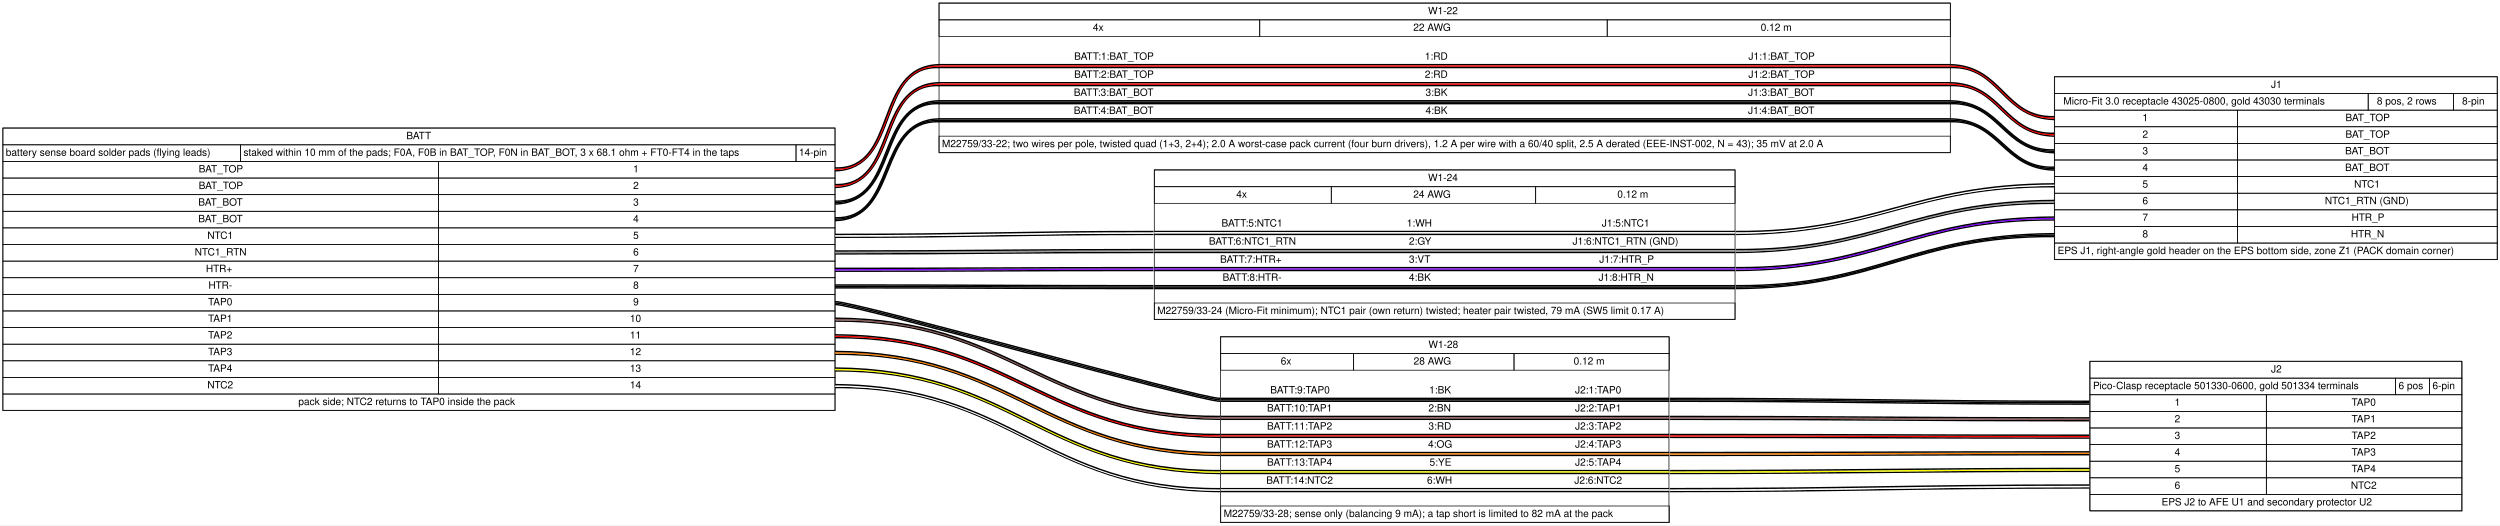
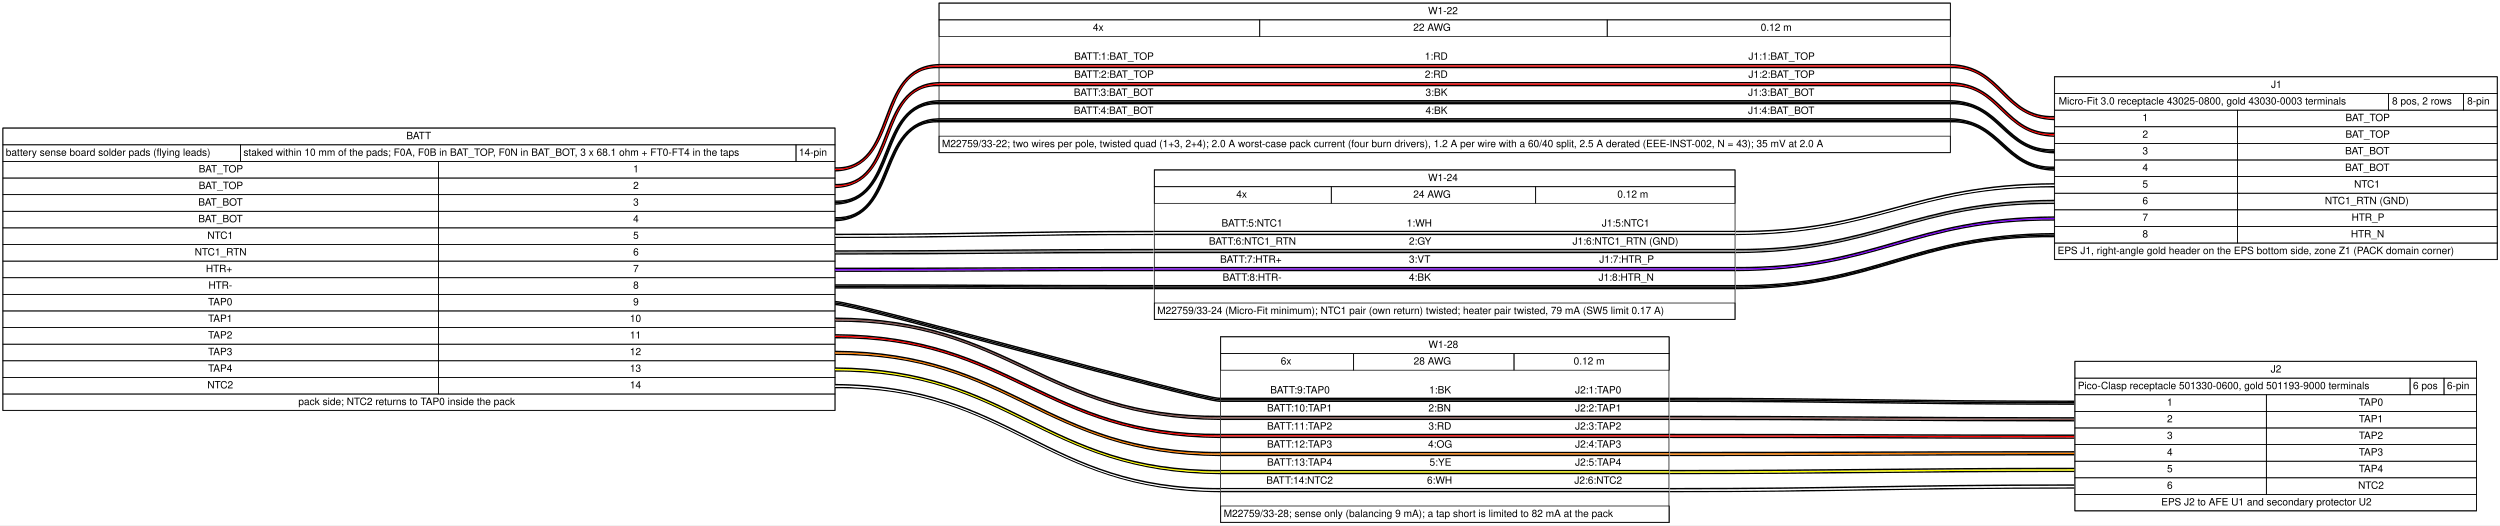
<svg xmlns="http://www.w3.org/2000/svg" width="3461pt" height="727pt" viewBox="0.00 0.00 3461.00 727.00">
  <g id="graph0" class="graph" transform="scale(1 1) rotate(0) translate(4 723)">
    <polygon fill="#ffffff" stroke="transparent" points="-4,4 -4,-723 3457,-723 3457,4 -4,4" />
    <g id="node1" class="node">
      <polygon fill="#ffffff" stroke="black" points="1152,-546 0,-546 0,-155 1152,-155 1152,-546" />
      <polygon fill="none" stroke="black" points="0,-522.5 0,-545.5 1152,-545.5 1152,-522.5 0,-522.5" />
      <text text-anchor="start" x="558.5" y="-530.3" font-family="Helvetica,sans-Serif" font-size="14.00">BATT</text>
      <polygon fill="none" stroke="black" points="0,-499.5 0,-522.5 329,-522.5 329,-499.5 0,-499.5" />
      <text text-anchor="start" x="4" y="-507.3" font-family="Helvetica,sans-Serif" font-size="14.00">battery sense board solder pads (flying leads)</text>
      <polygon fill="none" stroke="black" points="329,-499.5 329,-522.5 1098,-522.5 1098,-499.5 329,-499.5" />
      <text text-anchor="start" x="333" y="-507.3" font-family="Helvetica,sans-Serif" font-size="14.00">staked within 10 mm of the pads; F0A, F0B in BAT_TOP, F0N in BAT_BOT, 3 x 68.1 ohm + FT0-FT4 in the taps</text>
      <polygon fill="none" stroke="black" points="1098,-499.5 1098,-522.5 1152,-522.5 1152,-499.5 1098,-499.5" />
      <text text-anchor="start" x="1102" y="-507.3" font-family="Helvetica,sans-Serif" font-size="14.00">14-pin</text>
      <polygon fill="none" stroke="black" points="0,-476.5 0,-499.5 603,-499.5 603,-476.5 0,-476.5" />
      <text text-anchor="start" x="271" y="-484.3" font-family="Helvetica,sans-Serif" font-size="14.00">BAT_TOP</text>
      <polygon fill="none" stroke="black" points="603,-476.5 603,-499.5 1152,-499.5 1152,-476.5 603,-476.5" />
      <text text-anchor="start" x="872.5" y="-484.3" font-family="Helvetica,sans-Serif" font-size="14.00">1</text>
      <polygon fill="none" stroke="black" points="0,-453.5 0,-476.5 603,-476.5 603,-453.5 0,-453.5" />
      <text text-anchor="start" x="271" y="-461.3" font-family="Helvetica,sans-Serif" font-size="14.00">BAT_TOP</text>
      <polygon fill="none" stroke="black" points="603,-453.5 603,-476.5 1152,-476.5 1152,-453.5 603,-453.5" />
      <text text-anchor="start" x="872.5" y="-461.3" font-family="Helvetica,sans-Serif" font-size="14.00">2</text>
      <polygon fill="none" stroke="black" points="0,-430.5 0,-453.5 603,-453.5 603,-430.5 0,-430.5" />
      <text text-anchor="start" x="270.5" y="-438.3" font-family="Helvetica,sans-Serif" font-size="14.00">BAT_BOT</text>
      <polygon fill="none" stroke="black" points="603,-430.5 603,-453.5 1152,-453.5 1152,-430.5 603,-430.5" />
      <text text-anchor="start" x="872.5" y="-438.3" font-family="Helvetica,sans-Serif" font-size="14.00">3</text>
      <polygon fill="none" stroke="black" points="0,-407.5 0,-430.5 603,-430.5 603,-407.5 0,-407.5" />
      <text text-anchor="start" x="270.5" y="-415.3" font-family="Helvetica,sans-Serif" font-size="14.00">BAT_BOT</text>
      <polygon fill="none" stroke="black" points="603,-407.5 603,-430.5 1152,-430.5 1152,-407.5 603,-407.5" />
      <text text-anchor="start" x="872.5" y="-415.3" font-family="Helvetica,sans-Serif" font-size="14.00">4</text>
      <polygon fill="none" stroke="black" points="0,-384.5 0,-407.5 603,-407.5 603,-384.5 0,-384.5" />
      <text text-anchor="start" x="283" y="-392.3" font-family="Helvetica,sans-Serif" font-size="14.00">NTC1</text>
      <polygon fill="none" stroke="black" points="603,-384.5 603,-407.5 1152,-407.5 1152,-384.5 603,-384.5" />
      <text text-anchor="start" x="872.5" y="-392.3" font-family="Helvetica,sans-Serif" font-size="14.00">5</text>
      <polygon fill="none" stroke="black" points="0,-361.5 0,-384.5 603,-384.5 603,-361.5 0,-361.5" />
      <text text-anchor="start" x="265.5" y="-369.3" font-family="Helvetica,sans-Serif" font-size="14.00">NTC1_RTN</text>
      <polygon fill="none" stroke="black" points="603,-361.5 603,-384.5 1152,-384.5 1152,-361.5 603,-361.5" />
      <text text-anchor="start" x="872.5" y="-369.3" font-family="Helvetica,sans-Serif" font-size="14.00">6</text>
      <polygon fill="none" stroke="black" points="0,-338.5 0,-361.5 603,-361.5 603,-338.5 0,-338.5" />
      <text text-anchor="start" x="281" y="-346.3" font-family="Helvetica,sans-Serif" font-size="14.00">HTR+</text>
      <polygon fill="none" stroke="black" points="603,-338.5 603,-361.5 1152,-361.5 1152,-338.5 603,-338.5" />
      <text text-anchor="start" x="872.5" y="-346.3" font-family="Helvetica,sans-Serif" font-size="14.00">7</text>
      <polygon fill="none" stroke="black" points="0,-315.5 0,-338.5 603,-338.5 603,-315.5 0,-315.5" />
      <text text-anchor="start" x="284.5" y="-323.3" font-family="Helvetica,sans-Serif" font-size="14.00">HTR-</text>
      <polygon fill="none" stroke="black" points="603,-315.5 603,-338.5 1152,-338.5 1152,-315.5 603,-315.5" />
      <text text-anchor="start" x="872.5" y="-323.3" font-family="Helvetica,sans-Serif" font-size="14.00">8</text>
      <polygon fill="none" stroke="black" points="0,-292.5 0,-315.5 603,-315.5 603,-292.5 0,-292.5" />
      <text text-anchor="start" x="284" y="-300.3" font-family="Helvetica,sans-Serif" font-size="14.00">TAP0</text>
      <polygon fill="none" stroke="black" points="603,-292.5 603,-315.5 1152,-315.5 1152,-292.5 603,-292.5" />
      <text text-anchor="start" x="872.5" y="-300.3" font-family="Helvetica,sans-Serif" font-size="14.00">9</text>
      <polygon fill="none" stroke="black" points="0,-269.5 0,-292.5 603,-292.5 603,-269.5 0,-269.5" />
      <text text-anchor="start" x="284" y="-277.3" font-family="Helvetica,sans-Serif" font-size="14.00">TAP1</text>
      <polygon fill="none" stroke="black" points="603,-269.5 603,-292.5 1152,-292.5 1152,-269.5 603,-269.5" />
      <text text-anchor="start" x="868" y="-277.3" font-family="Helvetica,sans-Serif" font-size="14.00">10</text>
      <polygon fill="none" stroke="black" points="0,-246.5 0,-269.5 603,-269.5 603,-246.5 0,-246.5" />
      <text text-anchor="start" x="284" y="-254.3" font-family="Helvetica,sans-Serif" font-size="14.00">TAP2</text>
      <polygon fill="none" stroke="black" points="603,-246.5 603,-269.5 1152,-269.5 1152,-246.5 603,-246.5" />
      <text text-anchor="start" x="868" y="-254.3" font-family="Helvetica,sans-Serif" font-size="14.00">11</text>
      <polygon fill="none" stroke="black" points="0,-223.5 0,-246.5 603,-246.5 603,-223.5 0,-223.5" />
      <text text-anchor="start" x="284" y="-231.3" font-family="Helvetica,sans-Serif" font-size="14.00">TAP3</text>
      <polygon fill="none" stroke="black" points="603,-223.5 603,-246.5 1152,-246.5 1152,-223.5 603,-223.5" />
      <text text-anchor="start" x="868" y="-231.3" font-family="Helvetica,sans-Serif" font-size="14.00">12</text>
      <polygon fill="none" stroke="black" points="0,-200.5 0,-223.5 603,-223.5 603,-200.5 0,-200.5" />
      <text text-anchor="start" x="284" y="-208.3" font-family="Helvetica,sans-Serif" font-size="14.00">TAP4</text>
      <polygon fill="none" stroke="black" points="603,-200.5 603,-223.5 1152,-223.5 1152,-200.5 603,-200.5" />
      <text text-anchor="start" x="868" y="-208.3" font-family="Helvetica,sans-Serif" font-size="14.00">13</text>
      <polygon fill="none" stroke="black" points="0,-177.5 0,-200.5 603,-200.5 603,-177.5 0,-177.5" />
      <text text-anchor="start" x="283" y="-185.3" font-family="Helvetica,sans-Serif" font-size="14.00">NTC2</text>
      <polygon fill="none" stroke="black" points="603,-177.5 603,-200.5 1152,-200.5 1152,-177.5 603,-177.5" />
      <text text-anchor="start" x="868" y="-185.3" font-family="Helvetica,sans-Serif" font-size="14.00">14</text>
      <polygon fill="none" stroke="black" points="0,-154.5 0,-177.5 1152,-177.5 1152,-154.5 0,-154.5" />
      <text text-anchor="start" x="409" y="-162.3" font-family="Helvetica,sans-Serif" font-size="14.00">pack side; NTC2 returns to TAP0 inside the pack</text>
    </g>
    <g id="node4" class="node">
      <polygon fill="#ffffff" stroke="black" points="2696,-719 1296,-719 1296,-512 2696,-512 2696,-719" />
      <polygon fill="none" stroke="black" points="1296,-695.5 1296,-718.5 2696,-718.5 2696,-695.5 1296,-695.5" />
      <text text-anchor="start" x="1973" y="-703.3" font-family="Helvetica,sans-Serif" font-size="14.00">W1-22</text>
      <polygon fill="none" stroke="black" points="1296,-672.5 1296,-695.5 1740,-695.5 1740,-672.5 1296,-672.5" />
      <text text-anchor="start" x="1509" y="-680.3" font-family="Helvetica,sans-Serif" font-size="14.00">4x</text>
      <polygon fill="none" stroke="black" points="1740,-672.5 1740,-695.5 2221,-695.5 2221,-672.5 1740,-672.5" />
      <text text-anchor="start" x="1952.5" y="-680.3" font-family="Helvetica,sans-Serif" font-size="14.00">22 AWG</text>
      <polygon fill="none" stroke="black" points="2221,-672.5 2221,-695.5 2696,-695.5 2696,-672.5 2221,-672.5" />
      <text text-anchor="start" x="2433.5" y="-680.3" font-family="Helvetica,sans-Serif" font-size="14.00">0.12 m</text>
      <text text-anchor="start" x="1536.5" y="-659.3" font-family="Helvetica,sans-Serif" font-size="14.00"> </text>
      <text text-anchor="start" x="1483" y="-640.3" font-family="Helvetica,sans-Serif" font-size="14.00">BATT:1:BAT_TOP</text>
      <text text-anchor="start" x="1968.5" y="-640.3" font-family="Helvetica,sans-Serif" font-size="14.00">     1:RD    </text>
      <text text-anchor="start" x="2416.5" y="-640.3" font-family="Helvetica,sans-Serif" font-size="14.00">J1:1:BAT_TOP</text>
      <polygon fill="#000000" stroke="transparent" points="1296,-632.5 1296,-634.5 2696,-634.5 2696,-632.5 1296,-632.5" />
      <polygon fill="#ff0000" stroke="transparent" points="1296,-630.5 1296,-632.5 2696,-632.5 2696,-630.5 1296,-630.5" />
      <polygon fill="#000000" stroke="transparent" points="1296,-628.5 1296,-630.5 2696,-630.5 2696,-628.5 1296,-628.5" />
      <text text-anchor="start" x="1483" y="-615.3" font-family="Helvetica,sans-Serif" font-size="14.00">BATT:2:BAT_TOP</text>
      <text text-anchor="start" x="1968.5" y="-615.3" font-family="Helvetica,sans-Serif" font-size="14.00">     2:RD    </text>
      <text text-anchor="start" x="2416.5" y="-615.3" font-family="Helvetica,sans-Serif" font-size="14.00">J1:2:BAT_TOP</text>
      <polygon fill="#000000" stroke="transparent" points="1296,-607.5 1296,-609.5 2696,-609.5 2696,-607.5 1296,-607.5" />
      <polygon fill="#ff0000" stroke="transparent" points="1296,-605.5 1296,-607.5 2696,-607.5 2696,-605.5 1296,-605.5" />
      <polygon fill="#000000" stroke="transparent" points="1296,-603.5 1296,-605.5 2696,-605.5 2696,-603.5 1296,-603.5" />
      <text text-anchor="start" x="1482.5" y="-590.3" font-family="Helvetica,sans-Serif" font-size="14.00">BATT:3:BAT_BOT</text>
      <text text-anchor="start" x="1969.5" y="-590.3" font-family="Helvetica,sans-Serif" font-size="14.00">     3:BK    </text>
      <text text-anchor="start" x="2416" y="-590.3" font-family="Helvetica,sans-Serif" font-size="14.00">J1:3:BAT_BOT</text>
      <polygon fill="#000000" stroke="transparent" points="1296,-582.5 1296,-584.5 2696,-584.5 2696,-582.5 1296,-582.5" />
      <polygon fill="#000000" stroke="transparent" points="1296,-580.5 1296,-582.5 2696,-582.5 2696,-580.5 1296,-580.5" />
      <polygon fill="#000000" stroke="transparent" points="1296,-578.5 1296,-580.5 2696,-580.5 2696,-578.5 1296,-578.5" />
      <text text-anchor="start" x="1482.5" y="-565.3" font-family="Helvetica,sans-Serif" font-size="14.00">BATT:4:BAT_BOT</text>
      <text text-anchor="start" x="1969.5" y="-565.3" font-family="Helvetica,sans-Serif" font-size="14.00">     4:BK    </text>
      <text text-anchor="start" x="2416" y="-565.3" font-family="Helvetica,sans-Serif" font-size="14.00">J1:4:BAT_BOT</text>
      <polygon fill="#000000" stroke="transparent" points="1296,-557.5 1296,-559.5 2696,-559.5 2696,-557.5 1296,-557.5" />
      <polygon fill="#000000" stroke="transparent" points="1296,-555.5 1296,-557.5 2696,-557.5 2696,-555.5 1296,-555.5" />
      <polygon fill="#000000" stroke="transparent" points="1296,-553.5 1296,-555.5 2696,-555.5 2696,-553.5 1296,-553.5" />
      <text text-anchor="start" x="1536.5" y="-540.3" font-family="Helvetica,sans-Serif" font-size="14.00"> </text>
      <polygon fill="none" stroke="black" points="1296,-511.5 1296,-534.5 2696,-534.5 2696,-511.5 1296,-511.5" />
      <text text-anchor="start" x="1300" y="-519.3" font-family="Helvetica,sans-Serif" font-size="14.00">M22759/33-22; two wires per pole, twisted quad (1+3, 2+4); 2.0 A worst-case pack current (four burn drivers), 1.2 A per wire with a 60/40 split, 2.5 A derated (EEE-INST-002, N = 43); 35 mV at 2.0 A</text>
    </g>
    <g id="edge1" class="edge">
      <path fill="none" stroke="#000000" stroke-width="2" d="M1152,-486.5C1244.13,-488.99 1207.74,-631.99 1296,-629.5" />
      <path fill="none" stroke="#ff0000" stroke-width="2" d="M1152,-488.5C1242.2,-488.5 1205.8,-631.5 1296,-631.5" />
      <path fill="none" stroke="#000000" stroke-width="2" d="M1152,-490.5C1240.26,-488.01 1203.87,-631.01 1296,-633.5" />
    </g>
    <g id="edge3" class="edge">
      <path fill="none" stroke="#000000" stroke-width="2" d="M1152,-463.5C1243.51,-465.98 1208.37,-606.98 1296,-604.5" />
      <path fill="none" stroke="#ff0000" stroke-width="2" d="M1152,-465.5C1241.57,-465.5 1206.43,-606.5 1296,-606.5" />
      <path fill="none" stroke="#000000" stroke-width="2" d="M1152,-467.5C1239.63,-465.02 1204.49,-606.02 1296,-608.5" />
    </g>
    <g id="edge5" class="edge">
      <path fill="none" stroke="#000000" stroke-width="2" d="M1152,-440.5C1242.9,-442.97 1208.99,-581.97 1296,-579.5" />
      <path fill="none" stroke="#000000" stroke-width="2" d="M1152,-442.5C1240.95,-442.5 1207.05,-581.5 1296,-581.5" />
      <path fill="none" stroke="#000000" stroke-width="2" d="M1152,-444.5C1239.01,-442.03 1205.1,-581.03 1296,-583.5" />
    </g>
    <g id="edge7" class="edge">
      <path fill="none" stroke="#000000" stroke-width="2" d="M1152,-417.5C1242.28,-419.96 1209.61,-556.96 1296,-554.5" />
      <path fill="none" stroke="#000000" stroke-width="2" d="M1152,-419.5C1240.34,-419.5 1207.66,-556.5 1296,-556.5" />
      <path fill="none" stroke="#000000" stroke-width="2" d="M1152,-421.5C1238.39,-419.04 1205.72,-556.04 1296,-558.5" />
    </g>
    <g id="node5" class="node">
      <polygon fill="#ffffff" stroke="black" points="2398,-488 1594,-488 1594,-281 2398,-281 2398,-488" />
      <polygon fill="none" stroke="black" points="1594,-464.5 1594,-487.5 2398,-487.5 2398,-464.5 1594,-464.5" />
      <text text-anchor="start" x="1973" y="-472.3" font-family="Helvetica,sans-Serif" font-size="14.00">W1-24</text>
      <polygon fill="none" stroke="black" points="1594,-441.5 1594,-464.5 1839,-464.5 1839,-441.5 1594,-441.5" />
      <text text-anchor="start" x="1707.5" y="-449.3" font-family="Helvetica,sans-Serif" font-size="14.00">4x</text>
      <polygon fill="none" stroke="black" points="1839,-441.5 1839,-464.5 2122,-464.5 2122,-441.5 1839,-441.5" />
      <text text-anchor="start" x="1952.5" y="-449.3" font-family="Helvetica,sans-Serif" font-size="14.00">24 AWG</text>
      <polygon fill="none" stroke="black" points="2122,-441.5 2122,-464.5 2398,-464.5 2398,-441.5 2122,-441.5" />
      <text text-anchor="start" x="2235" y="-449.3" font-family="Helvetica,sans-Serif" font-size="14.00">0.12 m</text>
      <text text-anchor="start" x="1728.5" y="-428.3" font-family="Helvetica,sans-Serif" font-size="14.00"> </text>
      <text text-anchor="start" x="1687" y="-409.3" font-family="Helvetica,sans-Serif" font-size="14.00">BATT:5:NTC1</text>
      <text text-anchor="start" x="1943.5" y="-409.3" font-family="Helvetica,sans-Serif" font-size="14.00">     1:WH    </text>
      <text text-anchor="start" x="2213.5" y="-409.3" font-family="Helvetica,sans-Serif" font-size="14.00">J1:5:NTC1</text>
      <polygon fill="#000000" stroke="transparent" points="1594,-401.5 1594,-403.5 2398,-403.5 2398,-401.5 1594,-401.5" />
      <polygon fill="#ffffff" stroke="transparent" points="1594,-399.5 1594,-401.5 2398,-401.5 2398,-399.5 1594,-399.5" />
      <polygon fill="#000000" stroke="transparent" points="1594,-397.5 1594,-399.5 2398,-399.5 2398,-397.5 1594,-397.5" />
      <text text-anchor="start" x="1669.5" y="-384.3" font-family="Helvetica,sans-Serif" font-size="14.00">BATT:6:NTC1_RTN</text>
      <text text-anchor="start" x="1946.5" y="-384.3" font-family="Helvetica,sans-Serif" font-size="14.00">     2:GY    </text>
      <text text-anchor="start" x="2173" y="-384.3" font-family="Helvetica,sans-Serif" font-size="14.00">J1:6:NTC1_RTN (GND)</text>
      <polygon fill="#000000" stroke="transparent" points="1594,-376.5 1594,-378.5 2398,-378.5 2398,-376.5 1594,-376.5" />
      <polygon fill="#999999" stroke="transparent" points="1594,-374.5 1594,-376.5 2398,-376.5 2398,-374.5 1594,-374.5" />
      <polygon fill="#000000" stroke="transparent" points="1594,-372.5 1594,-374.5 2398,-374.5 2398,-372.5 1594,-372.5" />
      <text text-anchor="start" x="1685" y="-359.3" font-family="Helvetica,sans-Serif" font-size="14.00">BATT:7:HTR+</text>
      <text text-anchor="start" x="1946.5" y="-359.3" font-family="Helvetica,sans-Serif" font-size="14.00">     3:VT    </text>
      <text text-anchor="start" x="2210" y="-359.3" font-family="Helvetica,sans-Serif" font-size="14.00">J1:7:HTR_P</text>
      <polygon fill="#000000" stroke="transparent" points="1594,-351.5 1594,-353.5 2398,-353.5 2398,-351.5 1594,-351.5" />
      <polygon fill="#8000ff" stroke="transparent" points="1594,-349.5 1594,-351.5 2398,-351.5 2398,-349.5 1594,-349.5" />
      <polygon fill="#000000" stroke="transparent" points="1594,-347.5 1594,-349.5 2398,-349.5 2398,-347.5 1594,-347.5" />
      <text text-anchor="start" x="1688.5" y="-334.3" font-family="Helvetica,sans-Serif" font-size="14.00">BATT:8:HTR-</text>
      <text text-anchor="start" x="1946.5" y="-334.3" font-family="Helvetica,sans-Serif" font-size="14.00">     4:BK    </text>
      <text text-anchor="start" x="2209" y="-334.3" font-family="Helvetica,sans-Serif" font-size="14.00">J1:8:HTR_N</text>
      <polygon fill="#000000" stroke="transparent" points="1594,-326.5 1594,-328.5 2398,-328.5 2398,-326.5 1594,-326.5" />
      <polygon fill="#000000" stroke="transparent" points="1594,-324.5 1594,-326.5 2398,-326.5 2398,-324.5 1594,-324.5" />
      <polygon fill="#000000" stroke="transparent" points="1594,-322.5 1594,-324.5 2398,-324.5 2398,-322.5 1594,-322.5" />
      <text text-anchor="start" x="1728.5" y="-309.3" font-family="Helvetica,sans-Serif" font-size="14.00"> </text>
      <polygon fill="none" stroke="black" points="1594,-280.5 1594,-303.5 2398,-303.5 2398,-280.5 1594,-280.5" />
      <text text-anchor="start" x="1598" y="-288.3" font-family="Helvetica,sans-Serif" font-size="14.00">M22759/33-24 (Micro-Fit minimum); NTC1 pair (own return) twisted; heater pair twisted, 79 mA (SW5 limit 0.17 A)</text>
    </g>
    <g id="edge9" class="edge">
      <path fill="none" stroke="#000000" stroke-width="2" d="M1152,-394.5C1348.17,-394.51 1397.15,-398.51 1593,-398.5" />
      <path fill="none" stroke="#ffffff" stroke-width="2" d="M1152,-396.5C1348.01,-396.5 1396.99,-400.5 1593,-400.5" />
      <path fill="none" stroke="#000000" stroke-width="2" d="M1152,-398.5C1347.85,-398.49 1396.83,-402.49 1593,-402.5" />
    </g>
    <g id="edge11" class="edge">
      <path fill="none" stroke="#000000" stroke-width="2" d="M1152,-371.5C1348.08,-371.5 1397.08,-373.5 1593,-373.5" />
      <path fill="none" stroke="#999999" stroke-width="2" d="M1152,-373.5C1348,-373.5 1397,-375.5 1593,-375.5" />
      <path fill="none" stroke="#000000" stroke-width="2" d="M1152,-375.5C1347.92,-375.5 1396.92,-377.5 1593,-377.5" />
    </g>
    <g id="edge13" class="edge">
      <path fill="none" stroke="#000000" stroke-width="2" d="M1152,-347.5C1348.04,-347.5 1397.04,-348.5 1593,-348.5" />
      <path fill="none" stroke="#8000ff" stroke-width="2" d="M1152,-349.5C1348,-349.5 1397,-350.5 1593,-350.5" />
      <path fill="none" stroke="#000000" stroke-width="2" d="M1152,-351.5C1347.96,-351.5 1396.96,-352.5 1593,-352.5" />
    </g>
    <g id="edge15" class="edge">
      <path fill="none" stroke="#000000" stroke-width="2" d="M1152,-324.5C1347.96,-324.5 1396.96,-323.5 1593,-323.5" />
      <path fill="none" stroke="#000000" stroke-width="2" d="M1152,-326.5C1348,-326.5 1397,-325.5 1593,-325.5" />
      <path fill="none" stroke="#000000" stroke-width="2" d="M1152,-328.5C1348.04,-328.5 1397.04,-327.5 1593,-327.5" />
    </g>
    <g id="node6" class="node">
      <polygon fill="#ffffff" stroke="black" points="2306.5,-257 1685.5,-257 1685.5,0 2306.5,0 2306.5,-257" />
      <polygon fill="none" stroke="black" points="1686,-233.5 1686,-256.5 2307,-256.5 2307,-233.5 1686,-233.5" />
      <text text-anchor="start" x="1973.5" y="-241.3" font-family="Helvetica,sans-Serif" font-size="14.00">W1-28</text>
      <polygon fill="none" stroke="black" points="1686,-210.5 1686,-233.5 1870,-233.5 1870,-210.5 1686,-210.5" />
      <text text-anchor="start" x="1769" y="-218.3" font-family="Helvetica,sans-Serif" font-size="14.00">6x</text>
      <polygon fill="none" stroke="black" points="1870,-210.5 1870,-233.5 2092,-233.5 2092,-210.5 1870,-210.5" />
      <text text-anchor="start" x="1953" y="-218.3" font-family="Helvetica,sans-Serif" font-size="14.00">28 AWG</text>
      <polygon fill="none" stroke="black" points="2092,-210.5 2092,-233.5 2307,-233.5 2307,-210.5 2092,-210.5" />
      <text text-anchor="start" x="2174.5" y="-218.3" font-family="Helvetica,sans-Serif" font-size="14.00">0.12 m</text>
      <text text-anchor="start" x="1795" y="-197.3" font-family="Helvetica,sans-Serif" font-size="14.00"> </text>
      <text text-anchor="start" x="1754.5" y="-178.3" font-family="Helvetica,sans-Serif" font-size="14.00">BATT:9:TAP0</text>
      <text text-anchor="start" x="1974.5" y="-178.3" font-family="Helvetica,sans-Serif" font-size="14.00">     1:BK    </text>
      <text text-anchor="start" x="2176.5" y="-178.3" font-family="Helvetica,sans-Serif" font-size="14.00">J2:1:TAP0</text>
      <polygon fill="#000000" stroke="transparent" points="1686,-170.5 1686,-172.5 2307,-172.5 2307,-170.5 1686,-170.5" />
      <polygon fill="#000000" stroke="transparent" points="1686,-168.5 1686,-170.5 2307,-170.5 2307,-168.5 1686,-168.5" />
      <polygon fill="#000000" stroke="transparent" points="1686,-166.5 1686,-168.5 2307,-168.5 2307,-166.5 1686,-166.5" />
      <text text-anchor="start" x="1750" y="-153.3" font-family="Helvetica,sans-Serif" font-size="14.00">BATT:10:TAP1</text>
      <text text-anchor="start" x="1973.5" y="-153.3" font-family="Helvetica,sans-Serif" font-size="14.00">     2:BN    </text>
      <text text-anchor="start" x="2176.5" y="-153.3" font-family="Helvetica,sans-Serif" font-size="14.00">J2:2:TAP1</text>
      <polygon fill="#000000" stroke="transparent" points="1686,-145.5 1686,-147.5 2307,-147.5 2307,-145.5 1686,-145.5" />
      <polygon fill="#895956" stroke="transparent" points="1686,-143.5 1686,-145.5 2307,-145.5 2307,-143.5 1686,-143.5" />
      <polygon fill="#000000" stroke="transparent" points="1686,-141.5 1686,-143.5 2307,-143.5 2307,-141.5 1686,-141.5" />
      <text text-anchor="start" x="1750" y="-128.3" font-family="Helvetica,sans-Serif" font-size="14.00">BATT:11:TAP2</text>
      <text text-anchor="start" x="1973.5" y="-128.3" font-family="Helvetica,sans-Serif" font-size="14.00">     3:RD    </text>
      <text text-anchor="start" x="2176.5" y="-128.3" font-family="Helvetica,sans-Serif" font-size="14.00">J2:3:TAP2</text>
      <polygon fill="#000000" stroke="transparent" points="1686,-120.5 1686,-122.5 2307,-122.5 2307,-120.5 1686,-120.5" />
      <polygon fill="#ff0000" stroke="transparent" points="1686,-118.5 1686,-120.5 2307,-120.5 2307,-118.5 1686,-118.5" />
      <polygon fill="#000000" stroke="transparent" points="1686,-116.5 1686,-118.5 2307,-118.5 2307,-116.5 1686,-116.5" />
      <text text-anchor="start" x="1750" y="-103.3" font-family="Helvetica,sans-Serif" font-size="14.00">BATT:12:TAP3</text>
      <text text-anchor="start" x="1973" y="-103.3" font-family="Helvetica,sans-Serif" font-size="14.00">     4:OG    </text>
      <text text-anchor="start" x="2176.5" y="-103.3" font-family="Helvetica,sans-Serif" font-size="14.00">J2:4:TAP3</text>
      <polygon fill="#000000" stroke="transparent" points="1686,-95.5 1686,-97.5 2307,-97.5 2307,-95.5 1686,-95.5" />
      <polygon fill="#ff8000" stroke="transparent" points="1686,-93.5 1686,-95.5 2307,-95.5 2307,-93.5 1686,-93.5" />
      <polygon fill="#000000" stroke="transparent" points="1686,-91.5 1686,-93.5 2307,-93.5 2307,-91.5 1686,-91.5" />
      <text text-anchor="start" x="1750" y="-78.3" font-family="Helvetica,sans-Serif" font-size="14.00">BATT:13:TAP4</text>
      <text text-anchor="start" x="1975" y="-78.3" font-family="Helvetica,sans-Serif" font-size="14.00">     5:YE    </text>
      <text text-anchor="start" x="2176.5" y="-78.3" font-family="Helvetica,sans-Serif" font-size="14.00">J2:5:TAP4</text>
      <polygon fill="#000000" stroke="transparent" points="1686,-70.5 1686,-72.5 2307,-72.5 2307,-70.5 1686,-70.5" />
      <polygon fill="#ffff00" stroke="transparent" points="1686,-68.5 1686,-70.5 2307,-70.5 2307,-68.5 1686,-68.5" />
      <polygon fill="#000000" stroke="transparent" points="1686,-66.5 1686,-68.5 2307,-68.5 2307,-66.5 1686,-66.5" />
      <text text-anchor="start" x="1749" y="-53.3" font-family="Helvetica,sans-Serif" font-size="14.00">BATT:14:NTC2</text>
      <text text-anchor="start" x="1971.5" y="-53.3" font-family="Helvetica,sans-Serif" font-size="14.00">     6:WH    </text>
      <text text-anchor="start" x="2175.5" y="-53.3" font-family="Helvetica,sans-Serif" font-size="14.00">J2:6:NTC2</text>
      <polygon fill="#000000" stroke="transparent" points="1686,-45.5 1686,-47.5 2307,-47.5 2307,-45.5 1686,-45.5" />
      <polygon fill="#ffffff" stroke="transparent" points="1686,-43.5 1686,-45.5 2307,-45.5 2307,-43.5 1686,-43.5" />
      <polygon fill="#000000" stroke="transparent" points="1686,-41.5 1686,-43.5 2307,-43.5 2307,-41.5 1686,-41.5" />
      <text text-anchor="start" x="1795" y="-28.3" font-family="Helvetica,sans-Serif" font-size="14.00"> </text>
      <polygon fill="none" stroke="black" points="1686,0.5 1686,-22.5 2307,-22.5 2307,0.5 1686,0.5" />
      <text text-anchor="start" x="1690" y="-7.3" font-family="Helvetica,sans-Serif" font-size="14.00">M22759/33-28; sense only (balancing 9 mA); a tap short is limited to 82 mA at the pack</text>
    </g>
    <g id="edge17" class="edge">
      <path fill="none" stroke="#000000" stroke-width="2" d="M1152,-301.5C1181.99,-301.58 1653.92,-167.58 1685,-167.5" />
      <path fill="none" stroke="#000000" stroke-width="2" d="M1152,-303.5C1182.53,-303.5 1654.47,-169.5 1685,-169.5" />
      <path fill="none" stroke="#000000" stroke-width="2" d="M1152,-305.5C1183.08,-305.42 1655.01,-171.42 1685,-171.5" />
    </g>
    <g id="edge19" class="edge">
      <path fill="none" stroke="#000000" stroke-width="2" d="M1152,-278.5C1394.58,-279.88 1438.62,-143.88 1685,-142.5" />
      <path fill="none" stroke="#895956" stroke-width="2" d="M1152,-280.5C1396.48,-280.5 1440.52,-144.5 1685,-144.5" />
      <path fill="none" stroke="#000000" stroke-width="2" d="M1152,-282.5C1398.38,-281.12 1442.42,-145.12 1685,-146.5" />
    </g>
    <g id="edge21" class="edge">
      <path fill="none" stroke="#000000" stroke-width="2" d="M1152,-255.5C1394.79,-256.9 1438.39,-118.9 1685,-117.5" />
      <path fill="none" stroke="#ff0000" stroke-width="2" d="M1152,-257.5C1396.7,-257.5 1440.3,-119.5 1685,-119.5" />
      <path fill="none" stroke="#000000" stroke-width="2" d="M1152,-259.5C1398.61,-258.1 1442.21,-120.1 1685,-121.5" />
    </g>
    <g id="edge23" class="edge">
      <path fill="none" stroke="#000000" stroke-width="2" d="M1152,-232.5C1395.01,-233.91 1438.16,-93.91 1685,-92.5" />
      <path fill="none" stroke="#ff8000" stroke-width="2" d="M1152,-234.5C1396.92,-234.5 1440.08,-94.5 1685,-94.5" />
      <path fill="none" stroke="#000000" stroke-width="2" d="M1152,-236.5C1398.84,-235.09 1441.99,-95.09 1685,-96.5" />
    </g>
    <g id="edge25" class="edge">
      <path fill="none" stroke="#000000" stroke-width="2" d="M1152,-209.5C1395.24,-210.92 1437.93,-68.92 1685,-67.5" />
      <path fill="none" stroke="#ffff00" stroke-width="2" d="M1152,-211.5C1397.15,-211.5 1439.85,-69.5 1685,-69.5" />
      <path fill="none" stroke="#000000" stroke-width="2" d="M1152,-213.5C1399.07,-212.08 1441.76,-70.08 1685,-71.5" />
    </g>
    <g id="edge27" class="edge">
      <path fill="none" stroke="#000000" stroke-width="2" d="M1152,-186.5C1395.46,-187.94 1437.7,-43.94 1685,-42.5" />
      <path fill="none" stroke="#ffffff" stroke-width="2" d="M1152,-188.5C1397.38,-188.5 1439.62,-44.5 1685,-44.5" />
      <path fill="none" stroke="#000000" stroke-width="2" d="M1152,-190.5C1399.3,-189.06 1441.54,-45.06 1685,-46.5" />
    </g>
    <g id="node2" class="node">
      <polygon fill="#ffffff" stroke="black" points="3453,-617 2840,-617 2840,-364 3453,-364 3453,-617" />
      <polygon fill="none" stroke="black" points="2840.5,-593.5 2840.5,-616.5 3453.5,-616.5 3453.5,-593.5 2840.5,-593.5" />
      <text text-anchor="start" x="3140" y="-601.3" font-family="Helvetica,sans-Serif" font-size="14.00">J1</text>
-       <polygon fill="none" stroke="black" points="2840.5,-570.5 2840.5,-593.5 3274.5,-593.5 3274.5,-570.5 2840.5,-570.5" />
-       <text text-anchor="start" x="2852.5" y="-578.3" font-family="Helvetica,sans-Serif" font-size="14.00">Micro-Fit 3.0 receptacle 43025-0800, gold 43030 terminals</text>
-       <polygon fill="none" stroke="black" points="3274.5,-570.5 3274.5,-593.5 3392.5,-593.5 3392.5,-570.5 3274.5,-570.5" />
-       <text text-anchor="start" x="3286.5" y="-578.3" font-family="Helvetica,sans-Serif" font-size="14.00">8 pos, 2 rows</text>
-       <polygon fill="none" stroke="black" points="3392.5,-570.5 3392.5,-593.5 3453.5,-593.5 3453.5,-570.5 3392.5,-570.5" />
-       <text text-anchor="start" x="3404.5" y="-578.3" font-family="Helvetica,sans-Serif" font-size="14.00">8-pin</text>
+       <polygon fill="none" stroke="black" points="2840.5,-570.5 2840.5,-593.5 3302.5,-593.5 3302.5,-570.5 2840.5,-570.5" />
+       <text text-anchor="start" x="2846" y="-578.3" font-family="Helvetica,sans-Serif" font-size="14.00">Micro-Fit 3.0 receptacle 43025-0800, gold 43030-0003 terminals</text>
+       <polygon fill="none" stroke="black" points="3302.5,-570.5 3302.5,-593.5 3406.5,-593.5 3406.5,-570.5 3302.5,-570.5" />
+       <text text-anchor="start" x="3307.5" y="-578.3" font-family="Helvetica,sans-Serif" font-size="14.00">8 pos, 2 rows</text>
+       <polygon fill="none" stroke="black" points="3406.5,-570.5 3406.5,-593.5 3453.5,-593.5 3453.5,-570.5 3406.5,-570.5" />
+       <text text-anchor="start" x="3411.5" y="-578.3" font-family="Helvetica,sans-Serif" font-size="14.00">8-pin</text>
      <polygon fill="none" stroke="black" points="2840.5,-547.5 2840.5,-570.5 3093.5,-570.5 3093.5,-547.5 2840.5,-547.5" />
      <text text-anchor="start" x="2962" y="-555.3" font-family="Helvetica,sans-Serif" font-size="14.00">1</text>
      <polygon fill="none" stroke="black" points="3093.5,-547.5 3093.5,-570.5 3453.5,-570.5 3453.5,-547.5 3093.5,-547.5" />
      <text text-anchor="start" x="3243" y="-555.3" font-family="Helvetica,sans-Serif" font-size="14.00">BAT_TOP</text>
      <polygon fill="none" stroke="black" points="2840.5,-524.5 2840.5,-547.5 3093.5,-547.5 3093.5,-524.5 2840.5,-524.5" />
      <text text-anchor="start" x="2962" y="-532.3" font-family="Helvetica,sans-Serif" font-size="14.00">2</text>
      <polygon fill="none" stroke="black" points="3093.5,-524.5 3093.5,-547.5 3453.5,-547.5 3453.5,-524.5 3093.5,-524.5" />
      <text text-anchor="start" x="3243" y="-532.3" font-family="Helvetica,sans-Serif" font-size="14.00">BAT_TOP</text>
      <polygon fill="none" stroke="black" points="2840.5,-501.5 2840.5,-524.5 3093.5,-524.5 3093.5,-501.5 2840.5,-501.5" />
      <text text-anchor="start" x="2962" y="-509.3" font-family="Helvetica,sans-Serif" font-size="14.00">3</text>
      <polygon fill="none" stroke="black" points="3093.5,-501.5 3093.5,-524.5 3453.5,-524.5 3453.5,-501.5 3093.5,-501.5" />
      <text text-anchor="start" x="3242.5" y="-509.3" font-family="Helvetica,sans-Serif" font-size="14.00">BAT_BOT</text>
      <polygon fill="none" stroke="black" points="2840.5,-478.5 2840.5,-501.5 3093.5,-501.5 3093.5,-478.5 2840.5,-478.5" />
      <text text-anchor="start" x="2962" y="-486.3" font-family="Helvetica,sans-Serif" font-size="14.00">4</text>
      <polygon fill="none" stroke="black" points="3093.5,-478.5 3093.5,-501.5 3453.5,-501.5 3453.5,-478.5 3093.5,-478.5" />
      <text text-anchor="start" x="3242.5" y="-486.3" font-family="Helvetica,sans-Serif" font-size="14.00">BAT_BOT</text>
      <polygon fill="none" stroke="black" points="2840.5,-455.5 2840.5,-478.5 3093.5,-478.5 3093.5,-455.5 2840.5,-455.5" />
      <text text-anchor="start" x="2962" y="-463.3" font-family="Helvetica,sans-Serif" font-size="14.00">5</text>
      <polygon fill="none" stroke="black" points="3093.5,-455.5 3093.5,-478.5 3453.5,-478.5 3453.5,-455.5 3093.5,-455.5" />
      <text text-anchor="start" x="3255" y="-463.3" font-family="Helvetica,sans-Serif" font-size="14.00">NTC1</text>
      <polygon fill="none" stroke="black" points="2840.5,-432.5 2840.5,-455.5 3093.5,-455.5 3093.5,-432.5 2840.5,-432.5" />
      <text text-anchor="start" x="2962" y="-440.3" font-family="Helvetica,sans-Serif" font-size="14.00">6</text>
      <polygon fill="none" stroke="black" points="3093.5,-432.5 3093.5,-455.5 3453.5,-455.5 3453.5,-432.5 3093.5,-432.5" />
      <text text-anchor="start" x="3214.5" y="-440.3" font-family="Helvetica,sans-Serif" font-size="14.00">NTC1_RTN (GND)</text>
      <polygon fill="none" stroke="black" points="2840.5,-409.5 2840.5,-432.5 3093.5,-432.5 3093.5,-409.5 2840.5,-409.5" />
      <text text-anchor="start" x="2962" y="-417.3" font-family="Helvetica,sans-Serif" font-size="14.00">7</text>
      <polygon fill="none" stroke="black" points="3093.5,-409.5 3093.5,-432.5 3453.5,-432.5 3453.5,-409.5 3093.5,-409.5" />
      <text text-anchor="start" x="3251.5" y="-417.3" font-family="Helvetica,sans-Serif" font-size="14.00">HTR_P</text>
      <polygon fill="none" stroke="black" points="2840.5,-386.5 2840.5,-409.5 3093.5,-409.5 3093.5,-386.5 2840.5,-386.5" />
      <text text-anchor="start" x="2962" y="-394.3" font-family="Helvetica,sans-Serif" font-size="14.00">8</text>
      <polygon fill="none" stroke="black" points="3093.5,-386.5 3093.5,-409.5 3453.5,-409.5 3453.5,-386.5 3093.5,-386.5" />
      <text text-anchor="start" x="3250.5" y="-394.3" font-family="Helvetica,sans-Serif" font-size="14.00">HTR_N</text>
      <polygon fill="none" stroke="black" points="2840.5,-363.5 2840.5,-386.5 3453.5,-386.5 3453.5,-363.5 2840.5,-363.5" />
      <text text-anchor="start" x="2844.5" y="-371.3" font-family="Helvetica,sans-Serif" font-size="14.00">EPS J1, right-angle gold header on the EPS bottom side, zone Z1 (PACK domain corner)</text>
    </g>
    <g id="node3" class="node">
-       <polygon fill="#ffffff" stroke="black" points="3404,-223 2889,-223 2889,-16 3404,-16 3404,-223" />
-       <polygon fill="none" stroke="black" points="2889.5,-199.5 2889.5,-222.5 3404.5,-222.5 3404.5,-199.5 2889.5,-199.5" />
-       <text text-anchor="start" x="3140" y="-207.3" font-family="Helvetica,sans-Serif" font-size="14.00">J2</text>
-       <polygon fill="none" stroke="black" points="2889.5,-176.5 2889.5,-199.5 3312.5,-199.5 3312.5,-176.5 2889.5,-176.5" />
-       <text text-anchor="start" x="2893.5" y="-184.3" font-family="Helvetica,sans-Serif" font-size="14.00">Pico-Clasp receptacle 501330-0600, gold 501334 terminals</text>
-       <polygon fill="none" stroke="black" points="3312.5,-176.5 3312.5,-199.5 3359.5,-199.5 3359.5,-176.5 3312.5,-176.5" />
-       <text text-anchor="start" x="3316.5" y="-184.3" font-family="Helvetica,sans-Serif" font-size="14.00">6 pos</text>
-       <polygon fill="none" stroke="black" points="3359.5,-176.5 3359.5,-199.5 3404.5,-199.5 3404.5,-176.5 3359.5,-176.5" />
-       <text text-anchor="start" x="3363.5" y="-184.3" font-family="Helvetica,sans-Serif" font-size="14.00">6-pin</text>
-       <polygon fill="none" stroke="black" points="2889.5,-153.5 2889.5,-176.5 3133.5,-176.5 3133.5,-153.5 2889.5,-153.5" />
-       <text text-anchor="start" x="3006.5" y="-161.3" font-family="Helvetica,sans-Serif" font-size="14.00">1</text>
-       <polygon fill="none" stroke="black" points="3133.5,-153.5 3133.5,-176.5 3404.5,-176.5 3404.5,-153.5 3133.5,-153.5" />
-       <text text-anchor="start" x="3251.5" y="-161.3" font-family="Helvetica,sans-Serif" font-size="14.00">TAP0</text>
-       <polygon fill="none" stroke="black" points="2889.5,-130.5 2889.5,-153.5 3133.5,-153.5 3133.5,-130.5 2889.5,-130.5" />
-       <text text-anchor="start" x="3006.5" y="-138.3" font-family="Helvetica,sans-Serif" font-size="14.00">2</text>
-       <polygon fill="none" stroke="black" points="3133.5,-130.5 3133.5,-153.5 3404.5,-153.5 3404.5,-130.5 3133.5,-130.5" />
-       <text text-anchor="start" x="3251.5" y="-138.3" font-family="Helvetica,sans-Serif" font-size="14.00">TAP1</text>
-       <polygon fill="none" stroke="black" points="2889.5,-107.5 2889.5,-130.5 3133.5,-130.5 3133.5,-107.5 2889.5,-107.5" />
-       <text text-anchor="start" x="3006.5" y="-115.3" font-family="Helvetica,sans-Serif" font-size="14.00">3</text>
-       <polygon fill="none" stroke="black" points="3133.5,-107.5 3133.5,-130.5 3404.5,-130.5 3404.5,-107.5 3133.5,-107.5" />
-       <text text-anchor="start" x="3251.5" y="-115.3" font-family="Helvetica,sans-Serif" font-size="14.00">TAP2</text>
-       <polygon fill="none" stroke="black" points="2889.5,-84.5 2889.5,-107.5 3133.5,-107.5 3133.5,-84.5 2889.5,-84.5" />
-       <text text-anchor="start" x="3006.5" y="-92.3" font-family="Helvetica,sans-Serif" font-size="14.00">4</text>
-       <polygon fill="none" stroke="black" points="3133.5,-84.5 3133.5,-107.5 3404.5,-107.5 3404.5,-84.5 3133.5,-84.5" />
-       <text text-anchor="start" x="3251.5" y="-92.3" font-family="Helvetica,sans-Serif" font-size="14.00">TAP3</text>
-       <polygon fill="none" stroke="black" points="2889.5,-61.5 2889.5,-84.5 3133.5,-84.5 3133.5,-61.5 2889.5,-61.5" />
-       <text text-anchor="start" x="3006.5" y="-69.3" font-family="Helvetica,sans-Serif" font-size="14.00">5</text>
-       <polygon fill="none" stroke="black" points="3133.5,-61.5 3133.5,-84.5 3404.5,-84.5 3404.5,-61.5 3133.5,-61.5" />
-       <text text-anchor="start" x="3251.5" y="-69.3" font-family="Helvetica,sans-Serif" font-size="14.00">TAP4</text>
-       <polygon fill="none" stroke="black" points="2889.5,-38.5 2889.5,-61.5 3133.5,-61.5 3133.5,-38.5 2889.5,-38.5" />
-       <text text-anchor="start" x="3006.5" y="-46.3" font-family="Helvetica,sans-Serif" font-size="14.00">6</text>
-       <polygon fill="none" stroke="black" points="3133.5,-38.5 3133.5,-61.5 3404.5,-61.5 3404.5,-38.5 3133.5,-38.5" />
-       <text text-anchor="start" x="3250.5" y="-46.3" font-family="Helvetica,sans-Serif" font-size="14.00">NTC2</text>
-       <polygon fill="none" stroke="black" points="2889.5,-15.5 2889.5,-38.5 3404.5,-38.5 3404.5,-15.5 2889.5,-15.5" />
-       <text text-anchor="start" x="2988.5" y="-23.3" font-family="Helvetica,sans-Serif" font-size="14.00">EPS J2 to AFE U1 and secondary protector U2</text>
+       <polygon fill="#ffffff" stroke="black" points="3424.5,-223 2868.5,-223 2868.5,-16 3424.5,-16 3424.5,-223" />
+       <polygon fill="none" stroke="black" points="2868.5,-199.5 2868.5,-222.5 3424.5,-222.5 3424.5,-199.5 2868.5,-199.5" />
+       <text text-anchor="start" x="3139.5" y="-207.3" font-family="Helvetica,sans-Serif" font-size="14.00">J2</text>
+       <polygon fill="none" stroke="black" points="2868.5,-176.5 2868.5,-199.5 3332.5,-199.5 3332.5,-176.5 2868.5,-176.5" />
+       <text text-anchor="start" x="2872.5" y="-184.3" font-family="Helvetica,sans-Serif" font-size="14.00">Pico-Clasp receptacle 501330-0600, gold 501193-9000 terminals</text>
+       <polygon fill="none" stroke="black" points="3332.5,-176.5 3332.5,-199.5 3379.5,-199.5 3379.5,-176.5 3332.5,-176.5" />
+       <text text-anchor="start" x="3336.5" y="-184.3" font-family="Helvetica,sans-Serif" font-size="14.00">6 pos</text>
+       <polygon fill="none" stroke="black" points="3379.5,-176.5 3379.5,-199.5 3424.5,-199.5 3424.5,-176.5 3379.5,-176.5" />
+       <text text-anchor="start" x="3383.5" y="-184.3" font-family="Helvetica,sans-Serif" font-size="14.00">6-pin</text>
+       <polygon fill="none" stroke="black" points="2868.5,-153.5 2868.5,-176.5 3133.5,-176.5 3133.5,-153.5 2868.5,-153.5" />
+       <text text-anchor="start" x="2996" y="-161.3" font-family="Helvetica,sans-Serif" font-size="14.00">1</text>
+       <polygon fill="none" stroke="black" points="3133.5,-153.5 3133.5,-176.5 3424.5,-176.5 3424.5,-153.5 3133.5,-153.5" />
+       <text text-anchor="start" x="3261.5" y="-161.3" font-family="Helvetica,sans-Serif" font-size="14.00">TAP0</text>
+       <polygon fill="none" stroke="black" points="2868.5,-130.5 2868.5,-153.5 3133.5,-153.5 3133.5,-130.5 2868.5,-130.5" />
+       <text text-anchor="start" x="2996" y="-138.3" font-family="Helvetica,sans-Serif" font-size="14.00">2</text>
+       <polygon fill="none" stroke="black" points="3133.5,-130.5 3133.5,-153.5 3424.5,-153.5 3424.5,-130.5 3133.5,-130.5" />
+       <text text-anchor="start" x="3261.5" y="-138.3" font-family="Helvetica,sans-Serif" font-size="14.00">TAP1</text>
+       <polygon fill="none" stroke="black" points="2868.5,-107.5 2868.5,-130.5 3133.5,-130.5 3133.5,-107.5 2868.5,-107.5" />
+       <text text-anchor="start" x="2996" y="-115.3" font-family="Helvetica,sans-Serif" font-size="14.00">3</text>
+       <polygon fill="none" stroke="black" points="3133.5,-107.5 3133.5,-130.5 3424.5,-130.5 3424.5,-107.5 3133.5,-107.5" />
+       <text text-anchor="start" x="3261.5" y="-115.3" font-family="Helvetica,sans-Serif" font-size="14.00">TAP2</text>
+       <polygon fill="none" stroke="black" points="2868.5,-84.5 2868.5,-107.5 3133.5,-107.5 3133.5,-84.5 2868.5,-84.5" />
+       <text text-anchor="start" x="2996" y="-92.3" font-family="Helvetica,sans-Serif" font-size="14.00">4</text>
+       <polygon fill="none" stroke="black" points="3133.5,-84.5 3133.5,-107.5 3424.5,-107.5 3424.5,-84.5 3133.5,-84.5" />
+       <text text-anchor="start" x="3261.5" y="-92.3" font-family="Helvetica,sans-Serif" font-size="14.00">TAP3</text>
+       <polygon fill="none" stroke="black" points="2868.5,-61.5 2868.5,-84.5 3133.5,-84.5 3133.5,-61.5 2868.5,-61.5" />
+       <text text-anchor="start" x="2996" y="-69.3" font-family="Helvetica,sans-Serif" font-size="14.00">5</text>
+       <polygon fill="none" stroke="black" points="3133.5,-61.5 3133.5,-84.5 3424.5,-84.5 3424.5,-61.5 3133.5,-61.5" />
+       <text text-anchor="start" x="3261.5" y="-69.3" font-family="Helvetica,sans-Serif" font-size="14.00">TAP4</text>
+       <polygon fill="none" stroke="black" points="2868.5,-38.5 2868.5,-61.5 3133.5,-61.5 3133.5,-38.5 2868.5,-38.5" />
+       <text text-anchor="start" x="2996" y="-46.3" font-family="Helvetica,sans-Serif" font-size="14.00">6</text>
+       <polygon fill="none" stroke="black" points="3133.5,-38.5 3133.5,-61.5 3424.5,-61.5 3424.5,-38.5 3133.5,-38.5" />
+       <text text-anchor="start" x="3260.5" y="-46.3" font-family="Helvetica,sans-Serif" font-size="14.00">NTC2</text>
+       <polygon fill="none" stroke="black" points="2868.5,-15.5 2868.5,-38.5 3424.5,-38.5 3424.5,-15.5 2868.5,-15.5" />
+       <text text-anchor="start" x="2988" y="-23.3" font-family="Helvetica,sans-Serif" font-size="14.00">EPS J2 to AFE U1 and secondary protector U2</text>
    </g>
    <g id="edge2" class="edge">
      <path fill="none" stroke="#000000" stroke-width="2" d="M2696,-629.5C2765.55,-631.48 2766.45,-559.48 2840,-557.5" />
      <path fill="none" stroke="#ff0000" stroke-width="2" d="M2696,-631.5C2767.55,-631.5 2768.45,-559.5 2840,-559.5" />
      <path fill="none" stroke="#000000" stroke-width="2" d="M2696,-633.5C2769.55,-631.52 2770.45,-559.52 2840,-561.5" />
    </g>
    <g id="edge4" class="edge">
      <path fill="none" stroke="#000000" stroke-width="2" d="M2696,-604.5C2765.16,-606.45 2766.84,-536.45 2840,-534.5" />
      <path fill="none" stroke="#ff0000" stroke-width="2" d="M2696,-606.5C2767.16,-606.5 2768.84,-536.5 2840,-536.5" />
      <path fill="none" stroke="#000000" stroke-width="2" d="M2696,-608.5C2769.16,-606.55 2770.84,-536.55 2840,-538.5" />
    </g>
    <g id="edge6" class="edge">
      <path fill="none" stroke="#000000" stroke-width="2" d="M2696,-579.5C2764.78,-581.43 2767.22,-513.43 2840,-511.5" />
      <path fill="none" stroke="#000000" stroke-width="2" d="M2696,-581.5C2766.78,-581.5 2769.22,-513.5 2840,-513.5" />
      <path fill="none" stroke="#000000" stroke-width="2" d="M2696,-583.5C2768.78,-581.57 2771.22,-513.57 2840,-515.5" />
    </g>
    <g id="edge8" class="edge">
      <path fill="none" stroke="#000000" stroke-width="2" d="M2696,-554.5C2764.59,-556.42 2767.41,-489.42 2840,-487.5" />
      <path fill="none" stroke="#000000" stroke-width="2" d="M2696,-556.5C2766.59,-556.5 2769.41,-489.5 2840,-489.5" />
      <path fill="none" stroke="#000000" stroke-width="2" d="M2696,-558.5C2768.59,-556.58 2771.41,-489.58 2840,-491.5" />
    </g>
    <g id="edge10" class="edge">
      <path fill="none" stroke="#000000" stroke-width="2" d="M2399,-398.5C2598.84,-399.38 2643.47,-465.38 2840,-464.5" />
      <path fill="none" stroke="#ffffff" stroke-width="2" d="M2399,-400.5C2597.18,-400.5 2641.82,-466.5 2840,-466.5" />
      <path fill="none" stroke="#000000" stroke-width="2" d="M2399,-402.5C2595.53,-401.62 2640.16,-467.62 2840,-468.5" />
    </g>
    <g id="edge12" class="edge">
      <path fill="none" stroke="#000000" stroke-width="2" d="M2399,-373.5C2598.99,-374.41 2643.36,-442.41 2840,-441.5" />
      <path fill="none" stroke="#999999" stroke-width="2" d="M2399,-375.5C2597.32,-375.5 2641.68,-443.5 2840,-443.5" />
      <path fill="none" stroke="#000000" stroke-width="2" d="M2399,-377.5C2595.64,-376.59 2640.01,-444.59 2840,-445.5" />
    </g>
    <g id="edge14" class="edge">
      <path fill="none" stroke="#000000" stroke-width="2" d="M2399,-348.5C2599.15,-349.43 2643.24,-419.43 2840,-418.5" />
      <path fill="none" stroke="#8000ff" stroke-width="2" d="M2399,-350.5C2597.45,-350.5 2641.55,-420.5 2840,-420.5" />
      <path fill="none" stroke="#000000" stroke-width="2" d="M2399,-352.5C2595.76,-351.57 2639.85,-421.57 2840,-422.5" />
    </g>
    <g id="edge16" class="edge">
      <path fill="none" stroke="#000000" stroke-width="2" d="M2399,-323.5C2599.3,-324.46 2643.11,-396.46 2840,-395.5" />
      <path fill="none" stroke="#000000" stroke-width="2" d="M2399,-325.5C2597.6,-325.5 2641.4,-397.5 2840,-397.5" />
      <path fill="none" stroke="#000000" stroke-width="2" d="M2399,-327.5C2595.89,-326.54 2639.7,-398.54 2840,-399.5" />
    </g>
    <g id="edge18" class="edge">
-       <path fill="none" stroke="#000000" stroke-width="2" d="M2308,-167.5C2565.88,-167.5 2630.37,-163.5 2888.5,-163.5" />
-       <path fill="none" stroke="#000000" stroke-width="2" d="M2308,-169.5C2566.01,-169.5 2630.49,-165.5 2888.5,-165.5" />
-       <path fill="none" stroke="#000000" stroke-width="2" d="M2308,-171.5C2566.13,-171.5 2630.62,-167.5 2888.5,-167.5" />
+       <path fill="none" stroke="#000000" stroke-width="2" d="M2308,-167.5C2556.54,-167.5 2618.7,-163.5 2867.5,-163.5" />
+       <path fill="none" stroke="#000000" stroke-width="2" d="M2308,-169.5C2556.67,-169.5 2618.83,-165.5 2867.5,-165.5" />
+       <path fill="none" stroke="#000000" stroke-width="2" d="M2308,-171.5C2556.8,-171.5 2618.96,-167.5 2867.5,-167.5" />
    </g>
    <g id="edge20" class="edge">
-       <path fill="none" stroke="#000000" stroke-width="2" d="M2308,-142.5C2565.94,-142.5 2630.44,-140.5 2888.5,-140.5" />
-       <path fill="none" stroke="#895956" stroke-width="2" d="M2308,-144.5C2566,-144.5 2630.5,-142.5 2888.5,-142.5" />
-       <path fill="none" stroke="#000000" stroke-width="2" d="M2308,-146.5C2566.06,-146.5 2630.56,-144.5 2888.5,-144.5" />
+       <path fill="none" stroke="#000000" stroke-width="2" d="M2308,-142.5C2556.6,-142.5 2618.77,-140.5 2867.5,-140.5" />
+       <path fill="none" stroke="#895956" stroke-width="2" d="M2308,-144.5C2556.67,-144.5 2618.83,-142.5 2867.5,-142.5" />
+       <path fill="none" stroke="#000000" stroke-width="2" d="M2308,-146.5C2556.73,-146.5 2618.9,-144.5 2867.5,-144.5" />
    </g>
    <g id="edge22" class="edge">
-       <path fill="none" stroke="#000000" stroke-width="2" d="M2308,-117.5C2565.97,-117.5 2630.47,-116.5 2888.5,-116.5" />
-       <path fill="none" stroke="#ff0000" stroke-width="2" d="M2308,-119.5C2566,-119.5 2630.5,-118.5 2888.5,-118.5" />
-       <path fill="none" stroke="#000000" stroke-width="2" d="M2308,-121.5C2566.03,-121.5 2630.53,-120.5 2888.5,-120.5" />
+       <path fill="none" stroke="#000000" stroke-width="2" d="M2308,-117.5C2556.63,-117.5 2618.8,-116.5 2867.5,-116.5" />
+       <path fill="none" stroke="#ff0000" stroke-width="2" d="M2308,-119.5C2556.67,-119.5 2618.83,-118.5 2867.5,-118.5" />
+       <path fill="none" stroke="#000000" stroke-width="2" d="M2308,-121.5C2556.7,-121.5 2618.87,-120.5 2867.5,-120.5" />
    </g>
    <g id="edge24" class="edge">
-       <path fill="none" stroke="#000000" stroke-width="2" d="M2308,-92.5C2566.03,-92.5 2630.53,-93.5 2888.5,-93.5" />
-       <path fill="none" stroke="#ff8000" stroke-width="2" d="M2308,-94.5C2566,-94.5 2630.5,-95.5 2888.5,-95.5" />
-       <path fill="none" stroke="#000000" stroke-width="2" d="M2308,-96.5C2565.97,-96.5 2630.47,-97.5 2888.5,-97.5" />
+       <path fill="none" stroke="#000000" stroke-width="2" d="M2308,-92.5C2556.7,-92.5 2618.87,-93.5 2867.5,-93.5" />
+       <path fill="none" stroke="#ff8000" stroke-width="2" d="M2308,-94.5C2556.67,-94.5 2618.83,-95.5 2867.5,-95.5" />
+       <path fill="none" stroke="#000000" stroke-width="2" d="M2308,-96.5C2556.63,-96.5 2618.8,-97.5 2867.5,-97.5" />
    </g>
    <g id="edge26" class="edge">
-       <path fill="none" stroke="#000000" stroke-width="2" d="M2308,-67.5C2566.1,-67.5 2630.59,-70.5 2888.5,-70.5" />
-       <path fill="none" stroke="#ffff00" stroke-width="2" d="M2308,-69.5C2566,-69.5 2630.5,-72.5 2888.5,-72.5" />
-       <path fill="none" stroke="#000000" stroke-width="2" d="M2308,-71.5C2565.91,-71.5 2630.4,-74.5 2888.5,-74.5" />
+       <path fill="none" stroke="#000000" stroke-width="2" d="M2308,-67.5C2556.77,-67.5 2618.93,-70.5 2867.5,-70.5" />
+       <path fill="none" stroke="#ffff00" stroke-width="2" d="M2308,-69.5C2556.67,-69.5 2618.83,-72.5 2867.5,-72.5" />
+       <path fill="none" stroke="#000000" stroke-width="2" d="M2308,-71.5C2556.57,-71.5 2618.73,-74.5 2867.5,-74.5" />
    </g>
    <g id="edge28" class="edge">
-       <path fill="none" stroke="#000000" stroke-width="2" d="M2308,-42.5C2566.16,-42.51 2630.65,-47.51 2888.5,-47.5" />
-       <path fill="none" stroke="#ffffff" stroke-width="2" d="M2308,-44.5C2566.01,-44.5 2630.49,-49.5 2888.5,-49.5" />
-       <path fill="none" stroke="#000000" stroke-width="2" d="M2308,-46.5C2565.85,-46.49 2630.34,-51.49 2888.5,-51.5" />
+       <path fill="none" stroke="#000000" stroke-width="2" d="M2308,-42.5C2556.84,-42.51 2618.98,-47.51 2867.5,-47.5" />
+       <path fill="none" stroke="#ffffff" stroke-width="2" d="M2308,-44.5C2556.68,-44.5 2618.82,-49.5 2867.5,-49.5" />
+       <path fill="none" stroke="#000000" stroke-width="2" d="M2308,-46.5C2556.52,-46.49 2618.66,-51.49 2867.5,-51.5" />
    </g>
  </g>
</svg>
